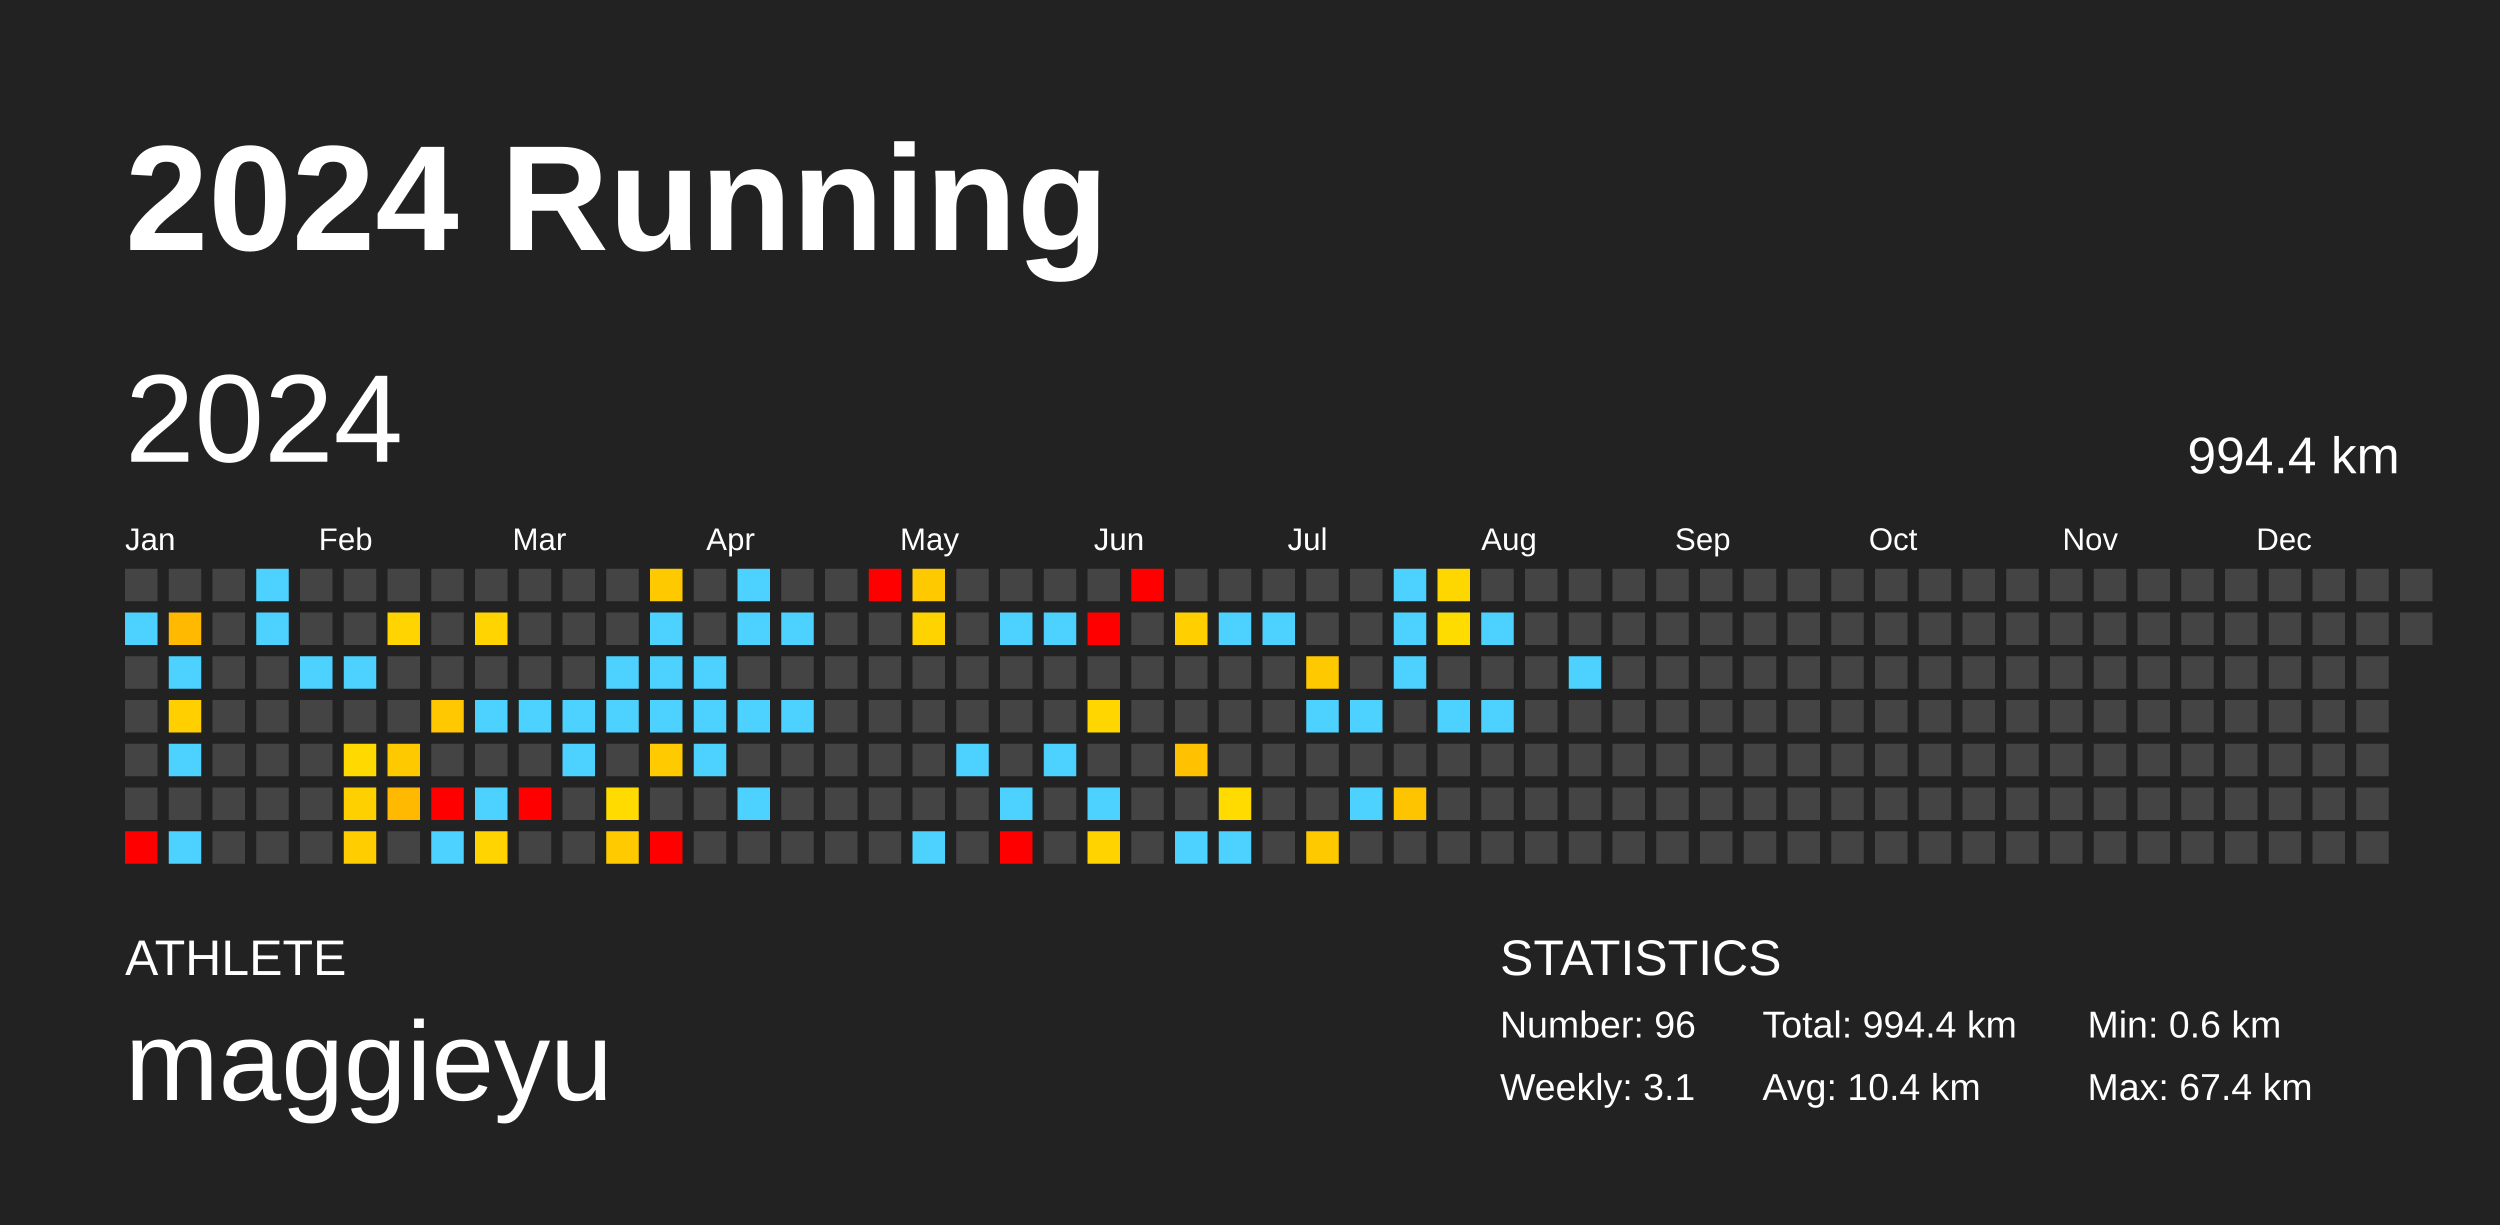
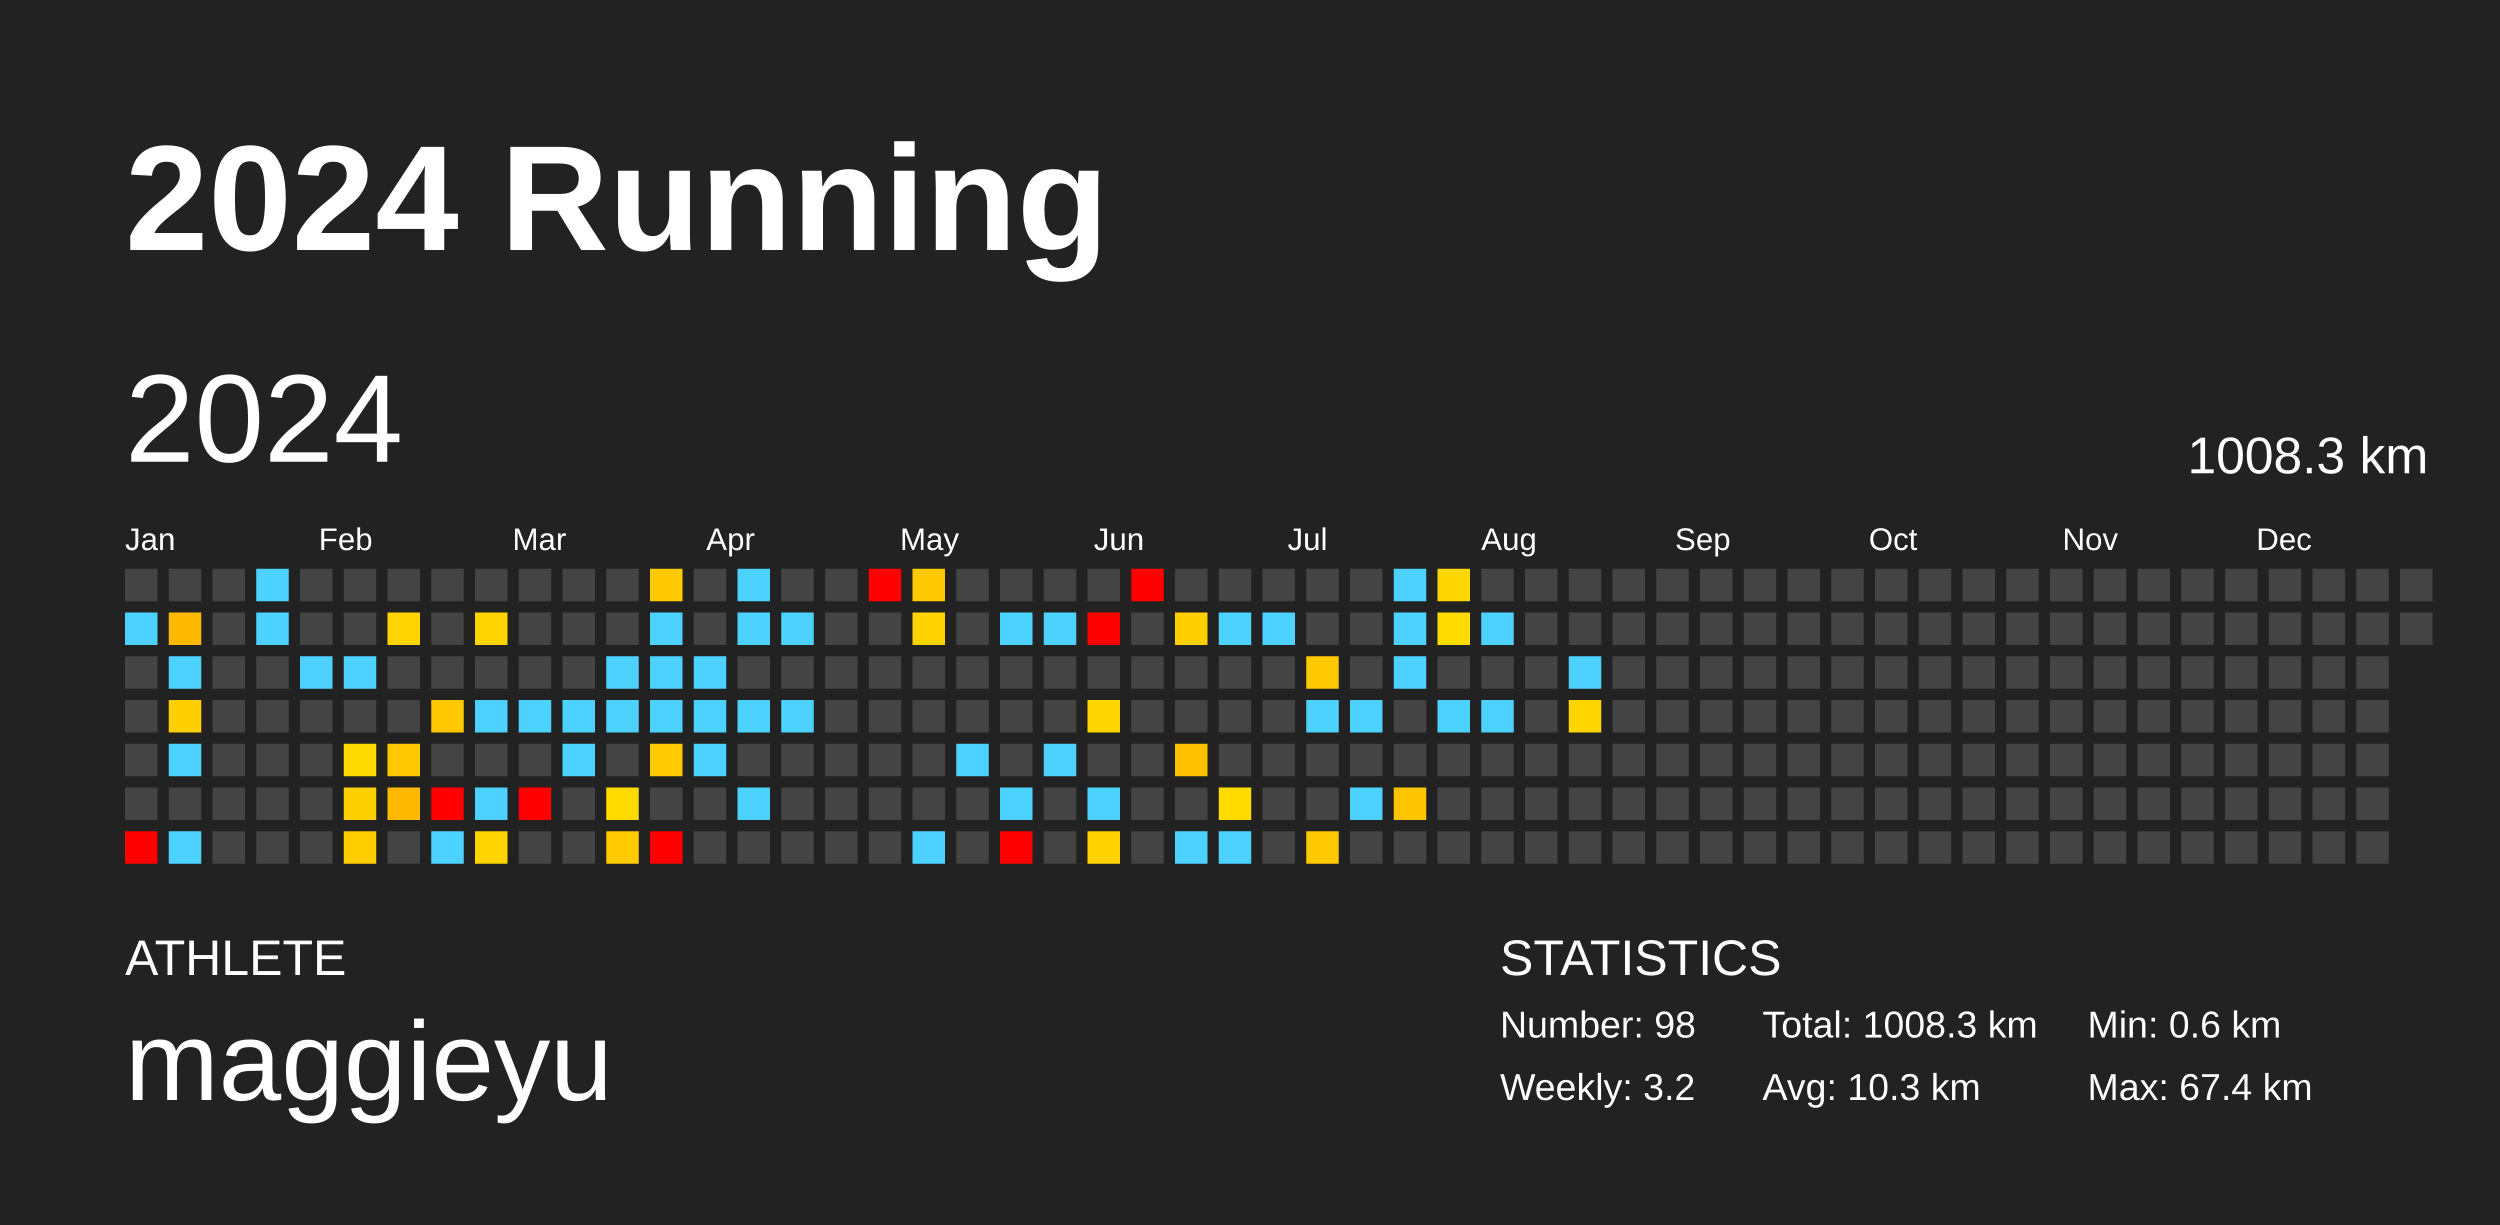
<svg xmlns="http://www.w3.org/2000/svg" baseProfile="full" height="98mm" version="1.1" viewBox="0,0,200,98" width="200mm">
  <defs />
  <rect fill="#222222" height="98" width="200" x="0" y="0" />
  <text fill="#FFFFFF" style="font-size:12px; font-family:Arial; font-weight:bold;" x="10" y="20">2024 Running</text>
  <text fill="#FFFFFF" style="font-size:4px; font-family:Arial" x="10" y="78">ATHLETE</text>
  <text fill="#FFFFFF" style="font-size:9px; font-family:Arial" x="10" y="88">maggieyu</text>
  <text fill="#FFFFFF" style="font-size:4px; font-family:Arial" x="120" y="78">STATISTICS</text>
-   <text fill="#FFFFFF" style="font-size:3px; font-family:Arial" x="120" y="83">Number: 96</text>
-   <text fill="#FFFFFF" style="font-size:3px; font-family:Arial" x="120" y="88">Weekly: 3.1</text>
-   <text fill="#FFFFFF" style="font-size:3px; font-family:Arial" x="141" y="83">Total: 994.4 km</text>
-   <text fill="#FFFFFF" style="font-size:3px; font-family:Arial" x="141" y="88">Avg: 10.4 km</text>
+   <text fill="#FFFFFF" style="font-size:3px; font-family:Arial" x="120" y="83">Number: 98</text>
+   <text fill="#FFFFFF" style="font-size:3px; font-family:Arial" x="120" y="88">Weekly: 3.2</text>
+   <text fill="#FFFFFF" style="font-size:3px; font-family:Arial" x="141" y="83">Total: 1008.3 km</text>
+   <text fill="#FFFFFF" style="font-size:3px; font-family:Arial" x="141" y="88">Avg: 10.3 km</text>
  <text fill="#FFFFFF" style="font-size:3px; font-family:Arial" x="167" y="83">Min: 0.6 km</text>
  <text fill="#FFFFFF" style="font-size:3px; font-family:Arial" x="167" y="88">Max: 67.4 km</text>
  <text dominant-baseline="hanging" fill="#FFFFFF" style="font-size:10.0px; font-family:Arial;" x="10" y="30">2024</text>
-   <text dominant-baseline="hanging" fill="#FFFFFF" style="font-size:4.125px; font-family:Arial;" x="175" y="35">994.4 km</text>
+   <text dominant-baseline="hanging" fill="#FFFFFF" style="font-size:4.125px; font-family:Arial;" x="175" y="35">1008.3 km</text>
  <text fill="#FFFFFF" style="font-size:2.5px; font-family:Arial" x="10.0" y="44">Jan</text>
  <text fill="#FFFFFF" style="font-size:2.5px; font-family:Arial" x="25.5" y="44">Feb</text>
  <text fill="#FFFFFF" style="font-size:2.5px; font-family:Arial" x="41.0" y="44">Mar</text>
  <text fill="#FFFFFF" style="font-size:2.5px; font-family:Arial" x="56.5" y="44">Apr</text>
  <text fill="#FFFFFF" style="font-size:2.5px; font-family:Arial" x="72.0" y="44">May</text>
  <text fill="#FFFFFF" style="font-size:2.5px; font-family:Arial" x="87.5" y="44">Jun</text>
  <text fill="#FFFFFF" style="font-size:2.5px; font-family:Arial" x="103.0" y="44">Jul</text>
  <text fill="#FFFFFF" style="font-size:2.5px; font-family:Arial" x="118.5" y="44">Aug</text>
  <text fill="#FFFFFF" style="font-size:2.5px; font-family:Arial" x="134.0" y="44">Sep</text>
  <text fill="#FFFFFF" style="font-size:2.5px; font-family:Arial" x="149.5" y="44">Oct</text>
  <text fill="#FFFFFF" style="font-size:2.5px; font-family:Arial" x="165.0" y="44">Nov</text>
  <text fill="#FFFFFF" style="font-size:2.5px; font-family:Arial" x="180.5" y="44">Dec</text>
  <rect fill="#444444" height="2.6" width="2.6" x="10.0" y="45.5" />
  <rect fill="#4dd2ff" height="2.6" width="2.6" x="10.0" y="49.0" />
  <rect fill="#444444" height="2.6" width="2.6" x="10.0" y="52.5" />
  <rect fill="#444444" height="2.6" width="2.6" x="10.0" y="56.0" />
  <rect fill="#444444" height="2.6" width="2.6" x="10.0" y="59.5" />
  <rect fill="#444444" height="2.6" width="2.6" x="10.0" y="63.0" />
  <rect fill="red" height="2.6" width="2.6" x="10.0" y="66.5" />
  <rect fill="#444444" height="2.6" width="2.6" x="13.5" y="45.5" />
  <rect fill="#ffb900" height="2.6" width="2.6" x="13.5" y="49.0" />
  <rect fill="#4dd2ff" height="2.6" width="2.6" x="13.5" y="52.5" />
  <rect fill="#ffcf00" height="2.6" width="2.6" x="13.5" y="56.0" />
  <rect fill="#4dd2ff" height="2.6" width="2.6" x="13.5" y="59.5" />
  <rect fill="#444444" height="2.6" width="2.6" x="13.5" y="63.0" />
  <rect fill="#4dd2ff" height="2.6" width="2.6" x="13.5" y="66.5" />
  <rect fill="#444444" height="2.6" width="2.6" x="17.0" y="45.5" />
  <rect fill="#444444" height="2.6" width="2.6" x="17.0" y="49.0" />
  <rect fill="#444444" height="2.6" width="2.6" x="17.0" y="52.5" />
  <rect fill="#444444" height="2.6" width="2.6" x="17.0" y="56.0" />
  <rect fill="#444444" height="2.6" width="2.6" x="17.0" y="59.5" />
  <rect fill="#444444" height="2.6" width="2.6" x="17.0" y="63.0" />
  <rect fill="#444444" height="2.6" width="2.6" x="17.0" y="66.5" />
  <rect fill="#4dd2ff" height="2.6" width="2.6" x="20.5" y="45.5" />
  <rect fill="#4dd2ff" height="2.6" width="2.6" x="20.5" y="49.0" />
  <rect fill="#444444" height="2.6" width="2.6" x="20.5" y="52.5" />
  <rect fill="#444444" height="2.6" width="2.6" x="20.5" y="56.0" />
  <rect fill="#444444" height="2.6" width="2.6" x="20.5" y="59.5" />
  <rect fill="#444444" height="2.6" width="2.6" x="20.5" y="63.0" />
  <rect fill="#444444" height="2.6" width="2.6" x="20.5" y="66.5" />
  <rect fill="#444444" height="2.6" width="2.6" x="24.0" y="45.5" />
  <rect fill="#444444" height="2.6" width="2.6" x="24.0" y="49.0" />
  <rect fill="#4dd2ff" height="2.6" width="2.6" x="24.0" y="52.5" />
  <rect fill="#444444" height="2.6" width="2.6" x="24.0" y="56.0" />
  <rect fill="#444444" height="2.6" width="2.6" x="24.0" y="59.5" />
  <rect fill="#444444" height="2.6" width="2.6" x="24.0" y="63.0" />
  <rect fill="#444444" height="2.6" width="2.6" x="24.0" y="66.5" />
  <rect fill="#444444" height="2.6" width="2.6" x="27.5" y="45.5" />
  <rect fill="#444444" height="2.6" width="2.6" x="27.5" y="49.0" />
  <rect fill="#4dd2ff" height="2.6" width="2.6" x="27.5" y="52.5" />
  <rect fill="#444444" height="2.6" width="2.6" x="27.5" y="56.0" />
  <rect fill="#ffd900" height="2.6" width="2.6" x="27.5" y="59.5" />
  <rect fill="#ffd000" height="2.6" width="2.6" x="27.5" y="63.0" />
  <rect fill="#ffcd00" height="2.6" width="2.6" x="27.5" y="66.5" />
  <rect fill="#444444" height="2.6" width="2.6" x="31.0" y="45.5" />
  <rect fill="#ffd400" height="2.6" width="2.6" x="31.0" y="49.0" />
  <rect fill="#444444" height="2.6" width="2.6" x="31.0" y="52.5" />
  <rect fill="#444444" height="2.6" width="2.6" x="31.0" y="56.0" />
  <rect fill="#ffc900" height="2.6" width="2.6" x="31.0" y="59.5" />
  <rect fill="#ffb900" height="2.6" width="2.6" x="31.0" y="63.0" />
  <rect fill="#444444" height="2.6" width="2.6" x="31.0" y="66.5" />
  <rect fill="#444444" height="2.6" width="2.6" x="34.5" y="45.5" />
  <rect fill="#444444" height="2.6" width="2.6" x="34.5" y="49.0" />
  <rect fill="#444444" height="2.6" width="2.6" x="34.5" y="52.5" />
  <rect fill="#ffc800" height="2.6" width="2.6" x="34.5" y="56.0" />
  <rect fill="#444444" height="2.6" width="2.6" x="34.5" y="59.5" />
  <rect fill="red" height="2.6" width="2.6" x="34.5" y="63.0" />
  <rect fill="#4dd2ff" height="2.6" width="2.6" x="34.5" y="66.5" />
  <rect fill="#444444" height="2.6" width="2.6" x="38.0" y="45.5" />
  <rect fill="#ffd400" height="2.6" width="2.6" x="38.0" y="49.0" />
  <rect fill="#444444" height="2.6" width="2.6" x="38.0" y="52.5" />
  <rect fill="#4dd2ff" height="2.6" width="2.6" x="38.0" y="56.0" />
  <rect fill="#444444" height="2.6" width="2.6" x="38.0" y="59.5" />
  <rect fill="#4dd2ff" height="2.6" width="2.6" x="38.0" y="63.0" />
  <rect fill="#ffd400" height="2.6" width="2.6" x="38.0" y="66.5" />
  <rect fill="#444444" height="2.6" width="2.6" x="41.5" y="45.5" />
  <rect fill="#444444" height="2.6" width="2.6" x="41.5" y="49.0" />
  <rect fill="#444444" height="2.6" width="2.6" x="41.5" y="52.5" />
  <rect fill="#4dd2ff" height="2.6" width="2.6" x="41.5" y="56.0" />
  <rect fill="#444444" height="2.6" width="2.6" x="41.5" y="59.5" />
  <rect fill="red" height="2.6" width="2.6" x="41.5" y="63.0" />
  <rect fill="#444444" height="2.6" width="2.6" x="41.5" y="66.5" />
  <rect fill="#444444" height="2.6" width="2.6" x="45.0" y="45.5" />
  <rect fill="#444444" height="2.6" width="2.6" x="45.0" y="49.0" />
  <rect fill="#444444" height="2.6" width="2.6" x="45.0" y="52.5" />
  <rect fill="#4dd2ff" height="2.6" width="2.6" x="45.0" y="56.0" />
  <rect fill="#4dd2ff" height="2.6" width="2.6" x="45.0" y="59.5" />
  <rect fill="#444444" height="2.6" width="2.6" x="45.0" y="63.0" />
  <rect fill="#444444" height="2.6" width="2.6" x="45.0" y="66.5" />
  <rect fill="#444444" height="2.6" width="2.6" x="48.5" y="45.5" />
  <rect fill="#444444" height="2.6" width="2.6" x="48.5" y="49.0" />
  <rect fill="#4dd2ff" height="2.6" width="2.6" x="48.5" y="52.5" />
  <rect fill="#4dd2ff" height="2.6" width="2.6" x="48.5" y="56.0" />
  <rect fill="#444444" height="2.6" width="2.6" x="48.5" y="59.5" />
  <rect fill="#ffdb00" height="2.6" width="2.6" x="48.5" y="63.0" />
  <rect fill="#ffca00" height="2.6" width="2.6" x="48.5" y="66.5" />
  <rect fill="#ffc900" height="2.6" width="2.6" x="52.0" y="45.5" />
  <rect fill="#4dd2ff" height="2.6" width="2.6" x="52.0" y="49.0" />
  <rect fill="#4dd2ff" height="2.6" width="2.6" x="52.0" y="52.5" />
  <rect fill="#4dd2ff" height="2.6" width="2.6" x="52.0" y="56.0" />
  <rect fill="#ffcb00" height="2.6" width="2.6" x="52.0" y="59.5" />
  <rect fill="#444444" height="2.6" width="2.6" x="52.0" y="63.0" />
  <rect fill="red" height="2.6" width="2.6" x="52.0" y="66.5" />
  <rect fill="#444444" height="2.6" width="2.6" x="55.5" y="45.5" />
  <rect fill="#444444" height="2.6" width="2.6" x="55.5" y="49.0" />
  <rect fill="#4dd2ff" height="2.6" width="2.6" x="55.5" y="52.5" />
  <rect fill="#4dd2ff" height="2.6" width="2.6" x="55.5" y="56.0" />
  <rect fill="#4dd2ff" height="2.6" width="2.6" x="55.5" y="59.5" />
  <rect fill="#444444" height="2.6" width="2.6" x="55.5" y="63.0" />
  <rect fill="#444444" height="2.6" width="2.6" x="55.5" y="66.5" />
  <rect fill="#4dd2ff" height="2.6" width="2.6" x="59.0" y="45.5" />
  <rect fill="#4dd2ff" height="2.6" width="2.6" x="59.0" y="49.0" />
  <rect fill="#444444" height="2.6" width="2.6" x="59.0" y="52.5" />
  <rect fill="#4dd2ff" height="2.6" width="2.6" x="59.0" y="56.0" />
  <rect fill="#444444" height="2.6" width="2.6" x="59.0" y="59.5" />
  <rect fill="#4dd2ff" height="2.6" width="2.6" x="59.0" y="63.0" />
  <rect fill="#444444" height="2.6" width="2.6" x="59.0" y="66.5" />
  <rect fill="#444444" height="2.6" width="2.6" x="62.5" y="45.5" />
  <rect fill="#4dd2ff" height="2.6" width="2.6" x="62.5" y="49.0" />
  <rect fill="#444444" height="2.6" width="2.6" x="62.5" y="52.5" />
  <rect fill="#4dd2ff" height="2.6" width="2.6" x="62.5" y="56.0" />
  <rect fill="#444444" height="2.6" width="2.6" x="62.5" y="59.5" />
  <rect fill="#444444" height="2.6" width="2.6" x="62.5" y="63.0" />
  <rect fill="#444444" height="2.6" width="2.6" x="62.5" y="66.5" />
  <rect fill="#444444" height="2.6" width="2.6" x="66.0" y="45.5" />
  <rect fill="#444444" height="2.6" width="2.6" x="66.0" y="49.0" />
  <rect fill="#444444" height="2.6" width="2.6" x="66.0" y="52.5" />
  <rect fill="#444444" height="2.6" width="2.6" x="66.0" y="56.0" />
  <rect fill="#444444" height="2.6" width="2.6" x="66.0" y="59.5" />
  <rect fill="#444444" height="2.6" width="2.6" x="66.0" y="63.0" />
  <rect fill="#444444" height="2.6" width="2.6" x="66.0" y="66.5" />
  <rect fill="red" height="2.6" width="2.6" x="69.5" y="45.5" />
  <rect fill="#444444" height="2.6" width="2.6" x="69.5" y="49.0" />
  <rect fill="#444444" height="2.6" width="2.6" x="69.5" y="52.5" />
  <rect fill="#444444" height="2.6" width="2.6" x="69.5" y="56.0" />
  <rect fill="#444444" height="2.6" width="2.6" x="69.5" y="59.5" />
  <rect fill="#444444" height="2.6" width="2.6" x="69.5" y="63.0" />
  <rect fill="#444444" height="2.6" width="2.6" x="69.5" y="66.5" />
  <rect fill="#ffc900" height="2.6" width="2.6" x="73.0" y="45.5" />
  <rect fill="#ffd300" height="2.6" width="2.6" x="73.0" y="49.0" />
  <rect fill="#444444" height="2.6" width="2.6" x="73.0" y="52.5" />
  <rect fill="#444444" height="2.6" width="2.6" x="73.0" y="56.0" />
  <rect fill="#444444" height="2.6" width="2.6" x="73.0" y="59.5" />
  <rect fill="#444444" height="2.6" width="2.6" x="73.0" y="63.0" />
  <rect fill="#4dd2ff" height="2.6" width="2.6" x="73.0" y="66.5" />
  <rect fill="#444444" height="2.6" width="2.6" x="76.5" y="45.5" />
  <rect fill="#444444" height="2.6" width="2.6" x="76.5" y="49.0" />
  <rect fill="#444444" height="2.6" width="2.6" x="76.5" y="52.5" />
  <rect fill="#444444" height="2.6" width="2.6" x="76.5" y="56.0" />
  <rect fill="#4dd2ff" height="2.6" width="2.6" x="76.5" y="59.5" />
  <rect fill="#444444" height="2.6" width="2.6" x="76.5" y="63.0" />
  <rect fill="#444444" height="2.6" width="2.6" x="76.5" y="66.5" />
  <rect fill="#444444" height="2.6" width="2.6" x="80.0" y="45.5" />
  <rect fill="#4dd2ff" height="2.6" width="2.6" x="80.0" y="49.0" />
  <rect fill="#444444" height="2.6" width="2.6" x="80.0" y="52.5" />
  <rect fill="#444444" height="2.6" width="2.6" x="80.0" y="56.0" />
  <rect fill="#444444" height="2.6" width="2.6" x="80.0" y="59.5" />
  <rect fill="#4dd2ff" height="2.6" width="2.6" x="80.0" y="63.0" />
  <rect fill="red" height="2.6" width="2.6" x="80.0" y="66.5" />
  <rect fill="#444444" height="2.6" width="2.6" x="83.5" y="45.5" />
  <rect fill="#4dd2ff" height="2.6" width="2.6" x="83.5" y="49.0" />
  <rect fill="#444444" height="2.6" width="2.6" x="83.5" y="52.5" />
  <rect fill="#444444" height="2.6" width="2.6" x="83.5" y="56.0" />
  <rect fill="#4dd2ff" height="2.6" width="2.6" x="83.5" y="59.5" />
  <rect fill="#444444" height="2.6" width="2.6" x="83.5" y="63.0" />
  <rect fill="#444444" height="2.6" width="2.6" x="83.5" y="66.5" />
  <rect fill="#444444" height="2.6" width="2.6" x="87.0" y="45.5" />
  <rect fill="red" height="2.6" width="2.6" x="87.0" y="49.0" />
  <rect fill="#444444" height="2.6" width="2.6" x="87.0" y="52.5" />
  <rect fill="#ffd600" height="2.6" width="2.6" x="87.0" y="56.0" />
  <rect fill="#444444" height="2.6" width="2.6" x="87.0" y="59.5" />
  <rect fill="#4dd2ff" height="2.6" width="2.6" x="87.0" y="63.0" />
  <rect fill="#ffd300" height="2.6" width="2.6" x="87.0" y="66.5" />
  <rect fill="red" height="2.6" width="2.6" x="90.5" y="45.5" />
  <rect fill="#444444" height="2.6" width="2.6" x="90.5" y="49.0" />
  <rect fill="#444444" height="2.6" width="2.6" x="90.5" y="52.5" />
  <rect fill="#444444" height="2.6" width="2.6" x="90.5" y="56.0" />
  <rect fill="#444444" height="2.6" width="2.6" x="90.5" y="59.5" />
  <rect fill="#444444" height="2.6" width="2.6" x="90.5" y="63.0" />
  <rect fill="#444444" height="2.6" width="2.6" x="90.5" y="66.5" />
  <rect fill="#444444" height="2.6" width="2.6" x="94.0" y="45.5" />
  <rect fill="#ffcf00" height="2.6" width="2.6" x="94.0" y="49.0" />
  <rect fill="#444444" height="2.6" width="2.6" x="94.0" y="52.5" />
  <rect fill="#444444" height="2.6" width="2.6" x="94.0" y="56.0" />
  <rect fill="#ffc100" height="2.6" width="2.6" x="94.0" y="59.5" />
  <rect fill="#444444" height="2.6" width="2.6" x="94.0" y="63.0" />
  <rect fill="#4dd2ff" height="2.6" width="2.6" x="94.0" y="66.5" />
  <rect fill="#444444" height="2.6" width="2.6" x="97.5" y="45.5" />
  <rect fill="#4dd2ff" height="2.6" width="2.6" x="97.5" y="49.0" />
  <rect fill="#444444" height="2.6" width="2.6" x="97.5" y="52.5" />
  <rect fill="#444444" height="2.6" width="2.6" x="97.5" y="56.0" />
  <rect fill="#444444" height="2.6" width="2.6" x="97.5" y="59.5" />
  <rect fill="#ffdb00" height="2.6" width="2.6" x="97.5" y="63.0" />
  <rect fill="#4dd2ff" height="2.6" width="2.6" x="97.5" y="66.5" />
  <rect fill="#444444" height="2.6" width="2.6" x="101.0" y="45.5" />
  <rect fill="#4dd2ff" height="2.6" width="2.6" x="101.0" y="49.0" />
  <rect fill="#444444" height="2.6" width="2.6" x="101.0" y="52.5" />
  <rect fill="#444444" height="2.6" width="2.6" x="101.0" y="56.0" />
  <rect fill="#444444" height="2.6" width="2.6" x="101.0" y="59.5" />
  <rect fill="#444444" height="2.6" width="2.6" x="101.0" y="63.0" />
  <rect fill="#444444" height="2.6" width="2.6" x="101.0" y="66.5" />
  <rect fill="#444444" height="2.6" width="2.6" x="104.5" y="45.5" />
  <rect fill="#444444" height="2.6" width="2.6" x="104.5" y="49.0" />
  <rect fill="#ffc900" height="2.6" width="2.6" x="104.5" y="52.5" />
  <rect fill="#4dd2ff" height="2.6" width="2.6" x="104.5" y="56.0" />
  <rect fill="#444444" height="2.6" width="2.6" x="104.5" y="59.5" />
  <rect fill="#444444" height="2.6" width="2.6" x="104.5" y="63.0" />
  <rect fill="#ffc900" height="2.6" width="2.6" x="104.5" y="66.5" />
  <rect fill="#444444" height="2.6" width="2.6" x="108.0" y="45.5" />
  <rect fill="#444444" height="2.6" width="2.6" x="108.0" y="49.0" />
  <rect fill="#444444" height="2.6" width="2.6" x="108.0" y="52.5" />
  <rect fill="#4dd2ff" height="2.6" width="2.6" x="108.0" y="56.0" />
  <rect fill="#444444" height="2.6" width="2.6" x="108.0" y="59.5" />
  <rect fill="#4dd2ff" height="2.6" width="2.6" x="108.0" y="63.0" />
  <rect fill="#444444" height="2.6" width="2.6" x="108.0" y="66.5" />
  <rect fill="#4dd2ff" height="2.6" width="2.6" x="111.5" y="45.5" />
  <rect fill="#4dd2ff" height="2.6" width="2.6" x="111.5" y="49.0" />
  <rect fill="#4dd2ff" height="2.6" width="2.6" x="111.5" y="52.5" />
  <rect fill="#444444" height="2.6" width="2.6" x="111.5" y="56.0" />
  <rect fill="#444444" height="2.6" width="2.6" x="111.5" y="59.5" />
  <rect fill="#ffc400" height="2.6" width="2.6" x="111.5" y="63.0" />
  <rect fill="#444444" height="2.6" width="2.6" x="111.5" y="66.5" />
  <rect fill="#ffd700" height="2.6" width="2.6" x="115.0" y="45.5" />
  <rect fill="#ffdc00" height="2.6" width="2.6" x="115.0" y="49.0" />
  <rect fill="#444444" height="2.6" width="2.6" x="115.0" y="52.5" />
  <rect fill="#4dd2ff" height="2.6" width="2.6" x="115.0" y="56.0" />
  <rect fill="#444444" height="2.6" width="2.6" x="115.0" y="59.5" />
  <rect fill="#444444" height="2.6" width="2.6" x="115.0" y="63.0" />
  <rect fill="#444444" height="2.6" width="2.6" x="115.0" y="66.5" />
  <rect fill="#444444" height="2.6" width="2.6" x="118.5" y="45.5" />
  <rect fill="#4dd2ff" height="2.6" width="2.6" x="118.5" y="49.0" />
  <rect fill="#444444" height="2.6" width="2.6" x="118.5" y="52.5" />
  <rect fill="#4dd2ff" height="2.6" width="2.6" x="118.5" y="56.0" />
  <rect fill="#444444" height="2.6" width="2.6" x="118.5" y="59.5" />
  <rect fill="#444444" height="2.6" width="2.6" x="118.5" y="63.0" />
  <rect fill="#444444" height="2.6" width="2.6" x="118.5" y="66.5" />
  <rect fill="#444444" height="2.6" width="2.6" x="122.0" y="45.5" />
  <rect fill="#444444" height="2.6" width="2.6" x="122.0" y="49.0" />
  <rect fill="#444444" height="2.6" width="2.6" x="122.0" y="52.5" />
  <rect fill="#444444" height="2.6" width="2.6" x="122.0" y="56.0" />
  <rect fill="#444444" height="2.6" width="2.6" x="122.0" y="59.5" />
  <rect fill="#444444" height="2.6" width="2.6" x="122.0" y="63.0" />
  <rect fill="#444444" height="2.6" width="2.6" x="122.0" y="66.5" />
  <rect fill="#444444" height="2.6" width="2.6" x="125.5" y="45.5" />
  <rect fill="#444444" height="2.6" width="2.6" x="125.5" y="49.0" />
  <rect fill="#4dd2ff" height="2.6" width="2.6" x="125.5" y="52.5" />
-   <rect fill="#444444" height="2.6" width="2.6" x="125.5" y="56.0" />
+   <rect fill="#ffd500" height="2.6" width="2.6" x="125.5" y="56.0" />
  <rect fill="#444444" height="2.6" width="2.6" x="125.5" y="59.5" />
  <rect fill="#444444" height="2.6" width="2.6" x="125.5" y="63.0" />
  <rect fill="#444444" height="2.6" width="2.6" x="125.5" y="66.5" />
  <rect fill="#444444" height="2.6" width="2.6" x="129.0" y="45.5" />
  <rect fill="#444444" height="2.6" width="2.6" x="129.0" y="49.0" />
  <rect fill="#444444" height="2.6" width="2.6" x="129.0" y="52.5" />
  <rect fill="#444444" height="2.6" width="2.6" x="129.0" y="56.0" />
  <rect fill="#444444" height="2.6" width="2.6" x="129.0" y="59.5" />
  <rect fill="#444444" height="2.6" width="2.6" x="129.0" y="63.0" />
  <rect fill="#444444" height="2.6" width="2.6" x="129.0" y="66.5" />
  <rect fill="#444444" height="2.6" width="2.6" x="132.5" y="45.5" />
  <rect fill="#444444" height="2.6" width="2.6" x="132.5" y="49.0" />
  <rect fill="#444444" height="2.6" width="2.6" x="132.5" y="52.5" />
  <rect fill="#444444" height="2.6" width="2.6" x="132.5" y="56.0" />
  <rect fill="#444444" height="2.6" width="2.6" x="132.5" y="59.5" />
  <rect fill="#444444" height="2.6" width="2.6" x="132.5" y="63.0" />
  <rect fill="#444444" height="2.6" width="2.6" x="132.5" y="66.5" />
  <rect fill="#444444" height="2.6" width="2.6" x="136.0" y="45.5" />
  <rect fill="#444444" height="2.6" width="2.6" x="136.0" y="49.0" />
  <rect fill="#444444" height="2.6" width="2.6" x="136.0" y="52.5" />
  <rect fill="#444444" height="2.6" width="2.6" x="136.0" y="56.0" />
  <rect fill="#444444" height="2.6" width="2.6" x="136.0" y="59.5" />
  <rect fill="#444444" height="2.6" width="2.6" x="136.0" y="63.0" />
  <rect fill="#444444" height="2.6" width="2.6" x="136.0" y="66.5" />
  <rect fill="#444444" height="2.6" width="2.6" x="139.5" y="45.5" />
  <rect fill="#444444" height="2.6" width="2.6" x="139.5" y="49.0" />
  <rect fill="#444444" height="2.6" width="2.6" x="139.5" y="52.5" />
  <rect fill="#444444" height="2.6" width="2.6" x="139.5" y="56.0" />
  <rect fill="#444444" height="2.6" width="2.6" x="139.5" y="59.5" />
  <rect fill="#444444" height="2.6" width="2.6" x="139.5" y="63.0" />
  <rect fill="#444444" height="2.6" width="2.6" x="139.5" y="66.5" />
  <rect fill="#444444" height="2.6" width="2.6" x="143.0" y="45.5" />
  <rect fill="#444444" height="2.6" width="2.6" x="143.0" y="49.0" />
  <rect fill="#444444" height="2.6" width="2.6" x="143.0" y="52.5" />
  <rect fill="#444444" height="2.6" width="2.6" x="143.0" y="56.0" />
  <rect fill="#444444" height="2.6" width="2.6" x="143.0" y="59.5" />
  <rect fill="#444444" height="2.6" width="2.6" x="143.0" y="63.0" />
  <rect fill="#444444" height="2.6" width="2.6" x="143.0" y="66.5" />
  <rect fill="#444444" height="2.6" width="2.6" x="146.5" y="45.5" />
  <rect fill="#444444" height="2.6" width="2.6" x="146.5" y="49.0" />
  <rect fill="#444444" height="2.6" width="2.6" x="146.5" y="52.5" />
  <rect fill="#444444" height="2.6" width="2.6" x="146.5" y="56.0" />
  <rect fill="#444444" height="2.6" width="2.6" x="146.5" y="59.5" />
  <rect fill="#444444" height="2.6" width="2.6" x="146.5" y="63.0" />
  <rect fill="#444444" height="2.6" width="2.6" x="146.5" y="66.5" />
  <rect fill="#444444" height="2.6" width="2.6" x="150.0" y="45.5" />
  <rect fill="#444444" height="2.6" width="2.6" x="150.0" y="49.0" />
  <rect fill="#444444" height="2.6" width="2.6" x="150.0" y="52.5" />
  <rect fill="#444444" height="2.6" width="2.6" x="150.0" y="56.0" />
  <rect fill="#444444" height="2.6" width="2.6" x="150.0" y="59.5" />
  <rect fill="#444444" height="2.6" width="2.6" x="150.0" y="63.0" />
  <rect fill="#444444" height="2.6" width="2.6" x="150.0" y="66.5" />
  <rect fill="#444444" height="2.6" width="2.6" x="153.5" y="45.5" />
  <rect fill="#444444" height="2.6" width="2.6" x="153.5" y="49.0" />
  <rect fill="#444444" height="2.6" width="2.6" x="153.5" y="52.5" />
  <rect fill="#444444" height="2.6" width="2.6" x="153.5" y="56.0" />
  <rect fill="#444444" height="2.6" width="2.6" x="153.5" y="59.5" />
  <rect fill="#444444" height="2.6" width="2.6" x="153.5" y="63.0" />
  <rect fill="#444444" height="2.6" width="2.6" x="153.5" y="66.5" />
  <rect fill="#444444" height="2.6" width="2.6" x="157.0" y="45.5" />
  <rect fill="#444444" height="2.6" width="2.6" x="157.0" y="49.0" />
  <rect fill="#444444" height="2.6" width="2.6" x="157.0" y="52.5" />
  <rect fill="#444444" height="2.6" width="2.6" x="157.0" y="56.0" />
  <rect fill="#444444" height="2.6" width="2.6" x="157.0" y="59.5" />
  <rect fill="#444444" height="2.6" width="2.6" x="157.0" y="63.0" />
  <rect fill="#444444" height="2.6" width="2.6" x="157.0" y="66.5" />
  <rect fill="#444444" height="2.6" width="2.6" x="160.5" y="45.5" />
  <rect fill="#444444" height="2.6" width="2.6" x="160.5" y="49.0" />
  <rect fill="#444444" height="2.6" width="2.6" x="160.5" y="52.5" />
  <rect fill="#444444" height="2.6" width="2.6" x="160.5" y="56.0" />
  <rect fill="#444444" height="2.6" width="2.6" x="160.5" y="59.5" />
  <rect fill="#444444" height="2.6" width="2.6" x="160.5" y="63.0" />
  <rect fill="#444444" height="2.6" width="2.6" x="160.5" y="66.5" />
  <rect fill="#444444" height="2.6" width="2.6" x="164.0" y="45.5" />
  <rect fill="#444444" height="2.6" width="2.6" x="164.0" y="49.0" />
  <rect fill="#444444" height="2.6" width="2.6" x="164.0" y="52.5" />
  <rect fill="#444444" height="2.6" width="2.6" x="164.0" y="56.0" />
  <rect fill="#444444" height="2.6" width="2.6" x="164.0" y="59.5" />
  <rect fill="#444444" height="2.6" width="2.6" x="164.0" y="63.0" />
  <rect fill="#444444" height="2.6" width="2.6" x="164.0" y="66.5" />
  <rect fill="#444444" height="2.6" width="2.6" x="167.5" y="45.5" />
  <rect fill="#444444" height="2.6" width="2.6" x="167.5" y="49.0" />
  <rect fill="#444444" height="2.6" width="2.6" x="167.5" y="52.5" />
  <rect fill="#444444" height="2.6" width="2.6" x="167.5" y="56.0" />
  <rect fill="#444444" height="2.6" width="2.6" x="167.5" y="59.5" />
  <rect fill="#444444" height="2.6" width="2.6" x="167.5" y="63.0" />
  <rect fill="#444444" height="2.6" width="2.6" x="167.5" y="66.5" />
  <rect fill="#444444" height="2.6" width="2.6" x="171.0" y="45.5" />
  <rect fill="#444444" height="2.6" width="2.6" x="171.0" y="49.0" />
  <rect fill="#444444" height="2.6" width="2.6" x="171.0" y="52.5" />
  <rect fill="#444444" height="2.6" width="2.6" x="171.0" y="56.0" />
  <rect fill="#444444" height="2.6" width="2.6" x="171.0" y="59.5" />
  <rect fill="#444444" height="2.6" width="2.6" x="171.0" y="63.0" />
  <rect fill="#444444" height="2.6" width="2.6" x="171.0" y="66.5" />
  <rect fill="#444444" height="2.6" width="2.6" x="174.5" y="45.5" />
  <rect fill="#444444" height="2.6" width="2.6" x="174.5" y="49.0" />
  <rect fill="#444444" height="2.6" width="2.6" x="174.5" y="52.5" />
  <rect fill="#444444" height="2.6" width="2.6" x="174.5" y="56.0" />
  <rect fill="#444444" height="2.6" width="2.6" x="174.5" y="59.5" />
  <rect fill="#444444" height="2.6" width="2.6" x="174.5" y="63.0" />
  <rect fill="#444444" height="2.6" width="2.6" x="174.5" y="66.5" />
  <rect fill="#444444" height="2.6" width="2.6" x="178.0" y="45.5" />
  <rect fill="#444444" height="2.6" width="2.6" x="178.0" y="49.0" />
  <rect fill="#444444" height="2.6" width="2.6" x="178.0" y="52.5" />
  <rect fill="#444444" height="2.6" width="2.6" x="178.0" y="56.0" />
  <rect fill="#444444" height="2.6" width="2.6" x="178.0" y="59.5" />
  <rect fill="#444444" height="2.6" width="2.6" x="178.0" y="63.0" />
  <rect fill="#444444" height="2.6" width="2.6" x="178.0" y="66.5" />
  <rect fill="#444444" height="2.6" width="2.6" x="181.5" y="45.5" />
  <rect fill="#444444" height="2.6" width="2.6" x="181.5" y="49.0" />
  <rect fill="#444444" height="2.6" width="2.6" x="181.5" y="52.5" />
  <rect fill="#444444" height="2.6" width="2.6" x="181.5" y="56.0" />
  <rect fill="#444444" height="2.6" width="2.6" x="181.5" y="59.5" />
  <rect fill="#444444" height="2.6" width="2.6" x="181.5" y="63.0" />
  <rect fill="#444444" height="2.6" width="2.6" x="181.5" y="66.5" />
  <rect fill="#444444" height="2.6" width="2.6" x="185.0" y="45.5" />
  <rect fill="#444444" height="2.6" width="2.6" x="185.0" y="49.0" />
  <rect fill="#444444" height="2.6" width="2.6" x="185.0" y="52.5" />
  <rect fill="#444444" height="2.6" width="2.6" x="185.0" y="56.0" />
  <rect fill="#444444" height="2.6" width="2.6" x="185.0" y="59.5" />
  <rect fill="#444444" height="2.6" width="2.6" x="185.0" y="63.0" />
  <rect fill="#444444" height="2.6" width="2.6" x="185.0" y="66.5" />
  <rect fill="#444444" height="2.6" width="2.6" x="188.5" y="45.5" />
  <rect fill="#444444" height="2.6" width="2.6" x="188.5" y="49.0" />
  <rect fill="#444444" height="2.6" width="2.6" x="188.5" y="52.5" />
  <rect fill="#444444" height="2.6" width="2.6" x="188.5" y="56.0" />
  <rect fill="#444444" height="2.6" width="2.6" x="188.5" y="59.5" />
  <rect fill="#444444" height="2.6" width="2.6" x="188.5" y="63.0" />
  <rect fill="#444444" height="2.6" width="2.6" x="188.5" y="66.5" />
  <rect fill="#444444" height="2.6" width="2.6" x="192.0" y="45.5" />
  <rect fill="#444444" height="2.6" width="2.6" x="192.0" y="49.0" />
</svg>
